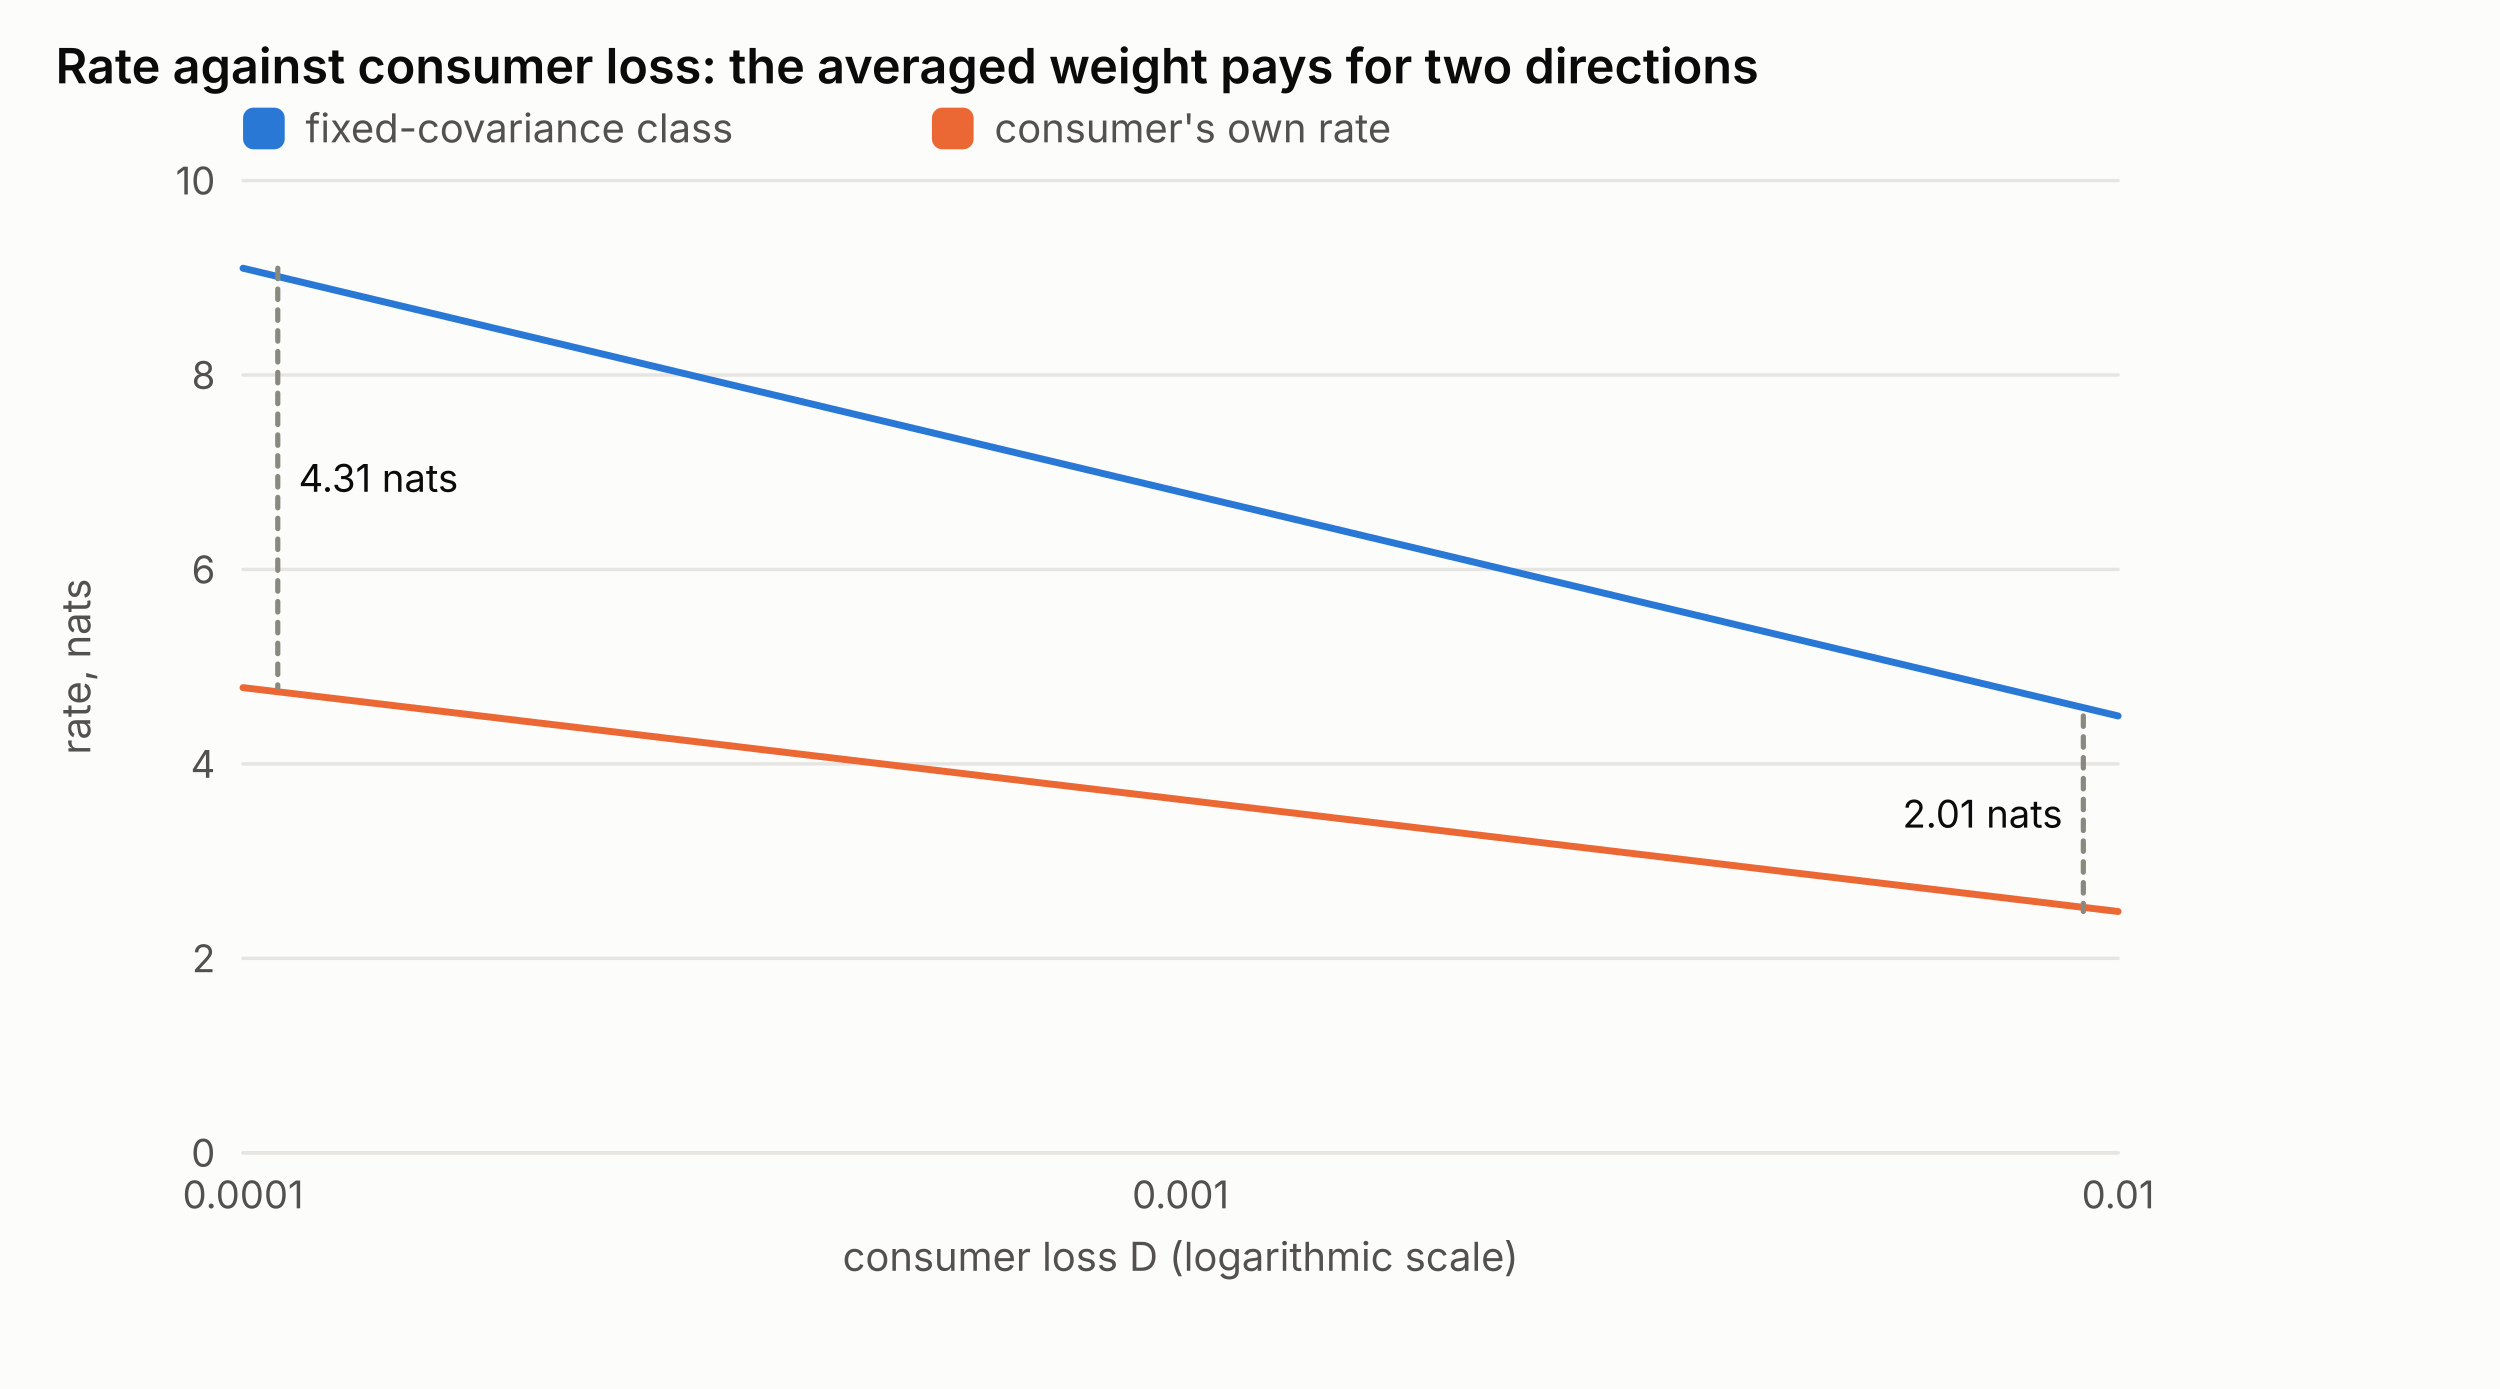
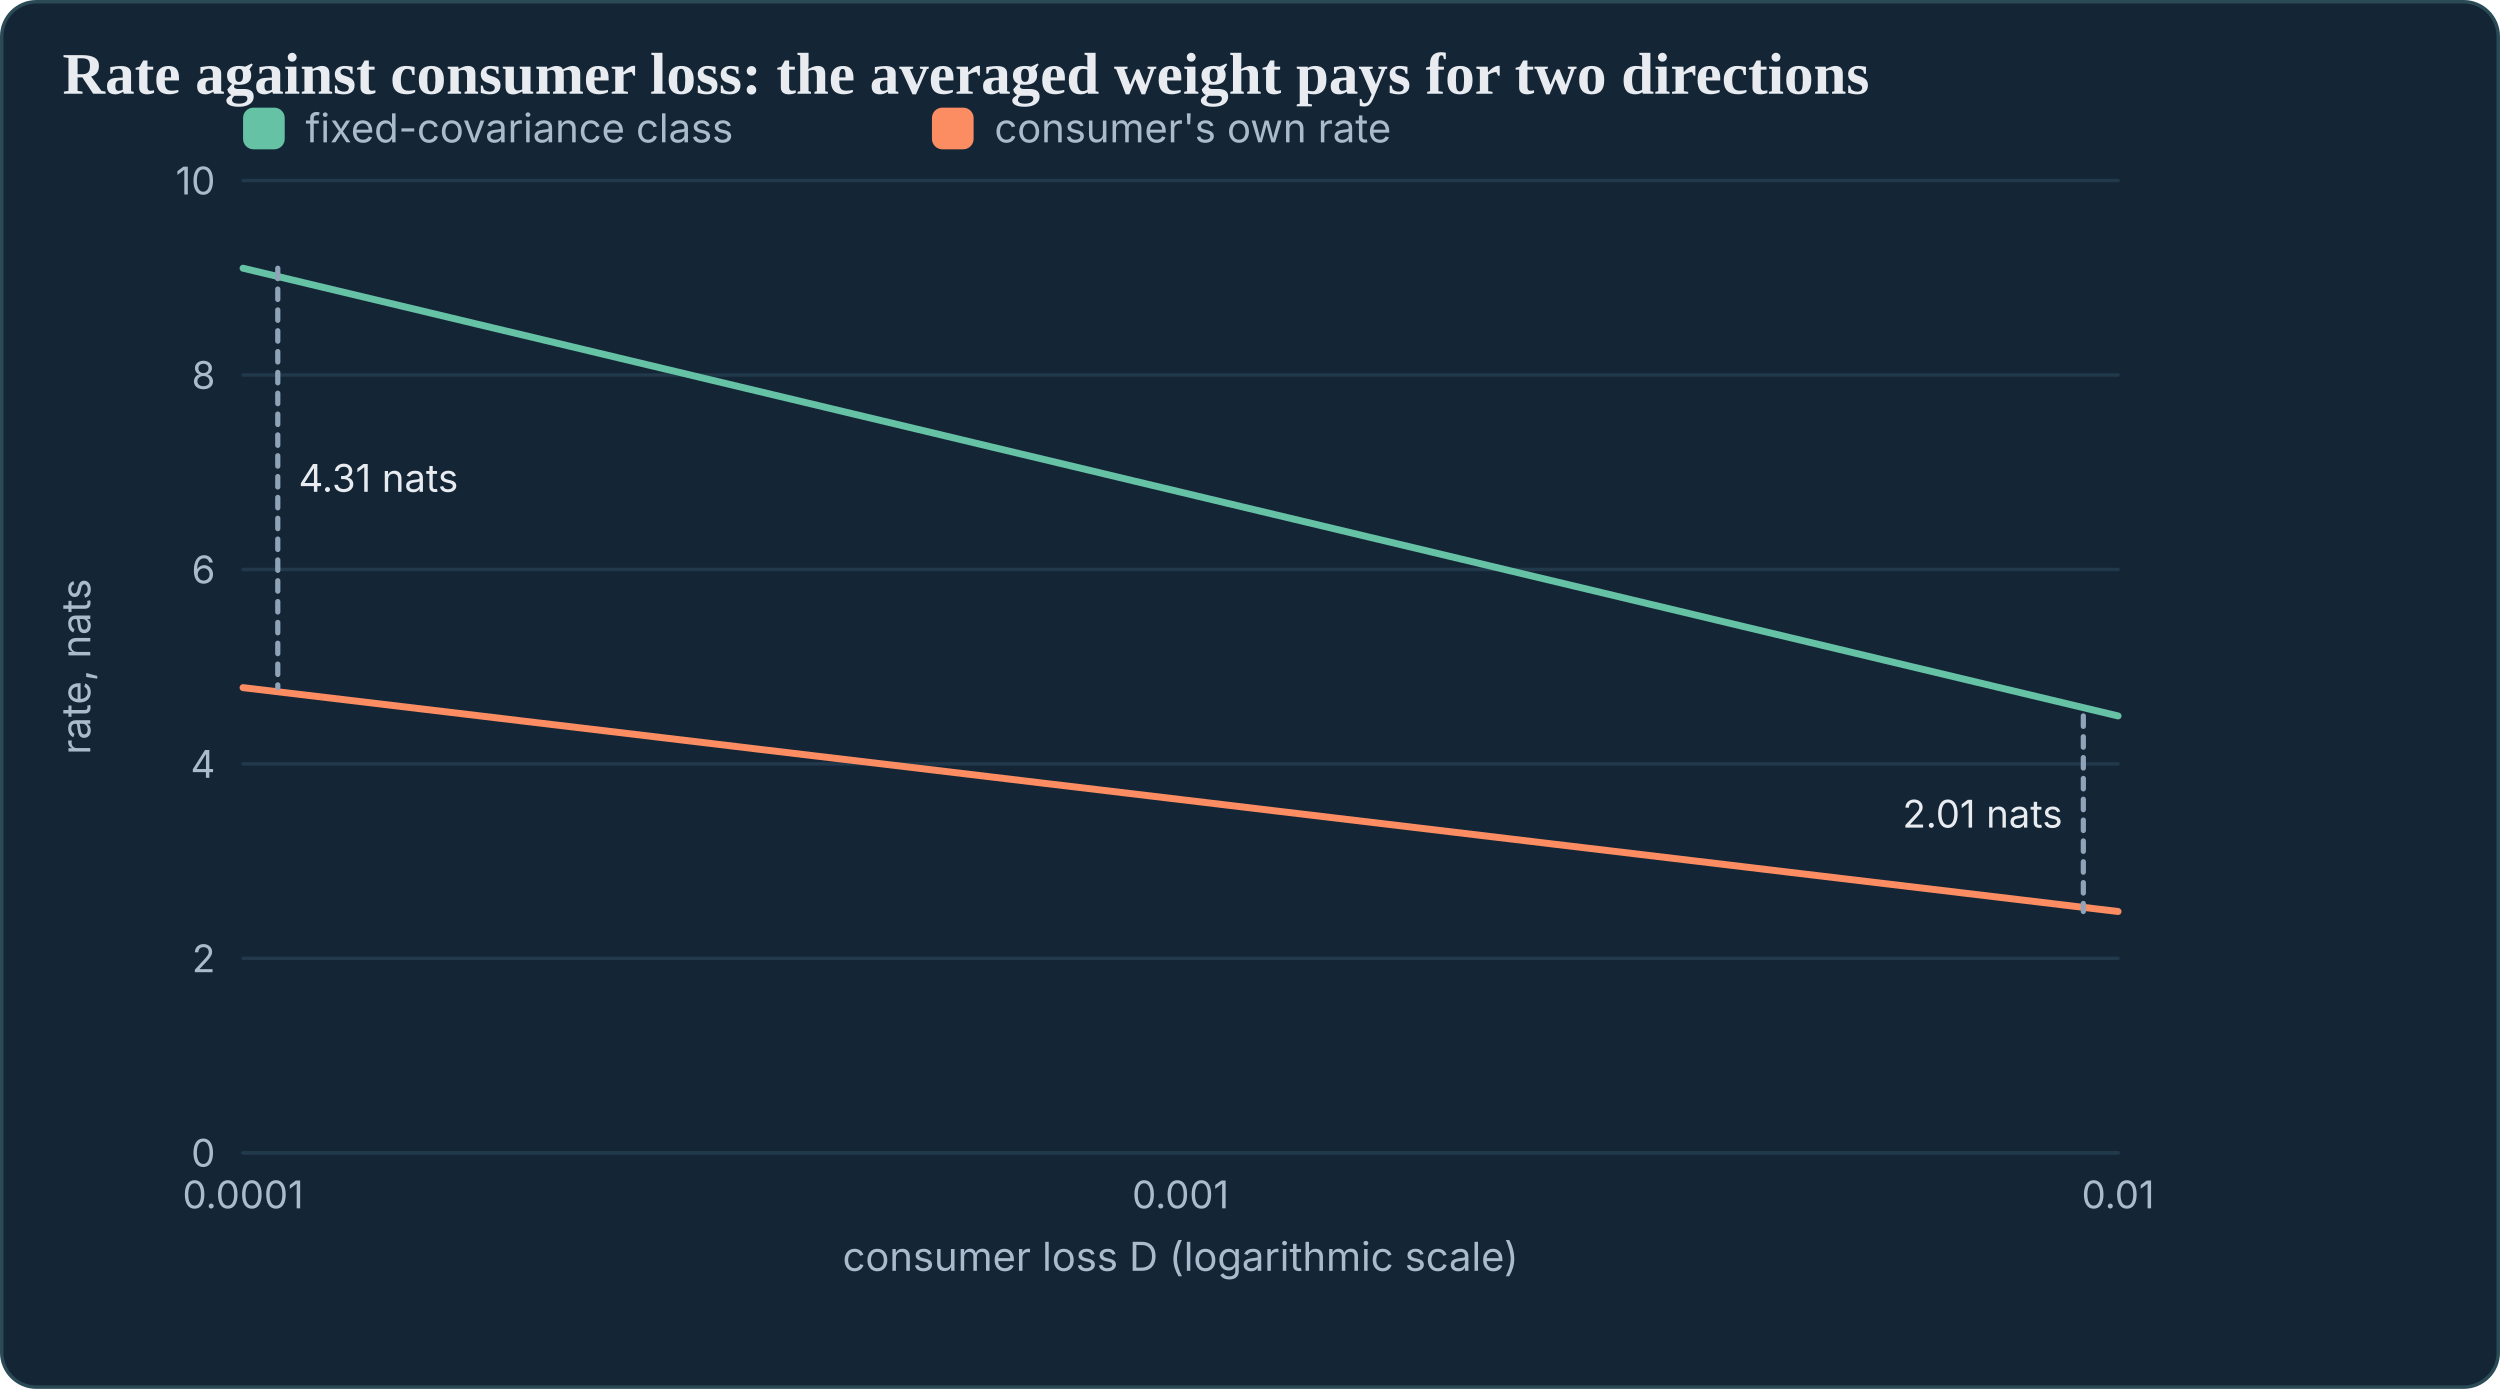
<svg xmlns="http://www.w3.org/2000/svg" width="720" height="400" viewBox="0 0 720 400" role="img" aria-label="Rate against consumer loss: the averaged weight pays for two directions">
-   <rect width="100%" height="100%" fill="#fcfcfb" />
-   <text x="16" y="24" font-family="Inter, 'Segoe UI', Helvetica, Arial, sans-serif" font-size="14" font-weight="600" fill="#0b0b0b">Rate against consumer loss: the averaged weight pays for two directions</text>
-   <line x1="70.00" y1="332.00" x2="610.00" y2="332.00" stroke="#e6e5e1" stroke-width="1" stroke-linecap="round" stroke-opacity="1.0" />
-   <text x="62.00" y="336.00" font-family="Inter, 'Segoe UI', Helvetica, Arial, sans-serif" font-size="11" fill="#52514e" text-anchor="end" font-weight="normal">0</text>
-   <line x1="70.00" y1="276.00" x2="610.00" y2="276.00" stroke="#e6e5e1" stroke-width="1" stroke-linecap="round" stroke-opacity="1.0" />
-   <text x="62.00" y="280.00" font-family="Inter, 'Segoe UI', Helvetica, Arial, sans-serif" font-size="11" fill="#52514e" text-anchor="end" font-weight="normal">2</text>
-   <line x1="70.00" y1="220.00" x2="610.00" y2="220.00" stroke="#e6e5e1" stroke-width="1" stroke-linecap="round" stroke-opacity="1.0" />
-   <text x="62.00" y="224.00" font-family="Inter, 'Segoe UI', Helvetica, Arial, sans-serif" font-size="11" fill="#52514e" text-anchor="end" font-weight="normal">4</text>
-   <line x1="70.00" y1="164.00" x2="610.00" y2="164.00" stroke="#e6e5e1" stroke-width="1" stroke-linecap="round" stroke-opacity="1.0" />
-   <text x="62.00" y="168.00" font-family="Inter, 'Segoe UI', Helvetica, Arial, sans-serif" font-size="11" fill="#52514e" text-anchor="end" font-weight="normal">6</text>
-   <line x1="70.00" y1="108.00" x2="610.00" y2="108.00" stroke="#e6e5e1" stroke-width="1" stroke-linecap="round" stroke-opacity="1.0" />
-   <text x="62.00" y="112.00" font-family="Inter, 'Segoe UI', Helvetica, Arial, sans-serif" font-size="11" fill="#52514e" text-anchor="end" font-weight="normal">8</text>
-   <line x1="70.00" y1="52.00" x2="610.00" y2="52.00" stroke="#e6e5e1" stroke-width="1" stroke-linecap="round" stroke-opacity="1.0" />
-   <text x="62.00" y="56.00" font-family="Inter, 'Segoe UI', Helvetica, Arial, sans-serif" font-size="11" fill="#52514e" text-anchor="end" font-weight="normal">10</text>
-   <line x1="70.00" y1="332.00" x2="610.00" y2="332.00" stroke="#e6e5e1" stroke-width="1" stroke-linecap="round" stroke-opacity="1.0" />
-   <text x="340.00" y="366.00" font-family="Inter, 'Segoe UI', Helvetica, Arial, sans-serif" font-size="11.5" fill="#52514e" text-anchor="middle" font-weight="normal">consumer loss D (logarithmic scale)</text>
-   <text x="26.00" y="192.00" font-family="Inter, 'Segoe UI', Helvetica, Arial, sans-serif" font-size="11.5" fill="#52514e" text-anchor="middle" font-weight="normal" transform="rotate(-90 26.00 192.00)">rate, nats</text>
-   <text x="70.00" y="348.00" font-family="Inter, 'Segoe UI', Helvetica, Arial, sans-serif" font-size="11" fill="#52514e" text-anchor="middle" font-weight="normal">0.0001</text>
-   <text x="340.00" y="348.00" font-family="Inter, 'Segoe UI', Helvetica, Arial, sans-serif" font-size="11" fill="#52514e" text-anchor="middle" font-weight="normal">0.001</text>
-   <text x="610.00" y="348.00" font-family="Inter, 'Segoe UI', Helvetica, Arial, sans-serif" font-size="11" fill="#52514e" text-anchor="middle" font-weight="normal">0.01</text>
-   <polyline points="70.00,77.25 83.50,80.47 97.00,83.70 110.50,86.92 124.00,90.14 137.50,93.37 151.00,96.59 164.50,99.81 178.00,103.04 191.50,106.26 205.00,109.49 218.50,112.71 232.00,115.93 245.50,119.16 259.00,122.38 272.50,125.60 286.00,128.83 299.50,132.05 313.00,135.27 326.50,138.50 340.00,141.72 353.50,144.95 367.00,148.17 380.50,151.39 394.00,154.62 407.50,157.84 421.00,161.06 434.50,164.29 448.00,167.51 461.50,170.73 475.00,173.96 488.50,177.18 502.00,180.41 515.50,183.63 529.00,186.85 542.50,190.08 556.00,193.30 569.50,196.52 583.00,199.75 596.50,202.97 610.00,206.19" fill="none" stroke="#2a78d6" stroke-width="2" stroke-linejoin="round" stroke-linecap="round" />
-   <polyline points="70.00,198.04 83.50,199.65 97.00,201.26 110.50,202.87 124.00,204.48 137.50,206.09 151.00,207.71 164.50,209.32 178.00,210.93 191.50,212.54 205.00,214.15 218.50,215.77 232.00,217.38 245.50,218.99 259.00,220.60 272.50,222.21 286.00,223.82 299.50,225.44 313.00,227.05 326.50,228.66 340.00,230.27 353.50,231.88 367.00,233.50 380.50,235.11 394.00,236.72 407.50,238.33 421.00,239.94 434.50,241.55 448.00,243.17 461.50,244.78 475.00,246.39 488.50,248.00 502.00,249.61 515.50,251.23 529.00,252.84 542.50,254.45 556.00,256.06 569.50,257.67 583.00,259.28 596.50,260.90 610.00,262.51" fill="none" stroke="#eb6834" stroke-width="2" stroke-linejoin="round" stroke-linecap="round" />
-   <line x1="80.00" y1="77.25" x2="80.00" y2="198.04" stroke="#8a897f" stroke-width="1.5" stroke-linecap="round" stroke-dasharray="3 3" stroke-opacity="1.0" />
-   <text x="86.00" y="141.64" font-family="Inter, 'Segoe UI', Helvetica, Arial, sans-serif" font-size="11" fill="#0b0b0b" text-anchor="start" font-weight="normal">4.31 nats</text>
-   <line x1="600.00" y1="206.19" x2="600.00" y2="262.51" stroke="#8a897f" stroke-width="1.5" stroke-linecap="round" stroke-dasharray="3 3" stroke-opacity="1.0" />
-   <text x="594.00" y="238.35" font-family="Inter, 'Segoe UI', Helvetica, Arial, sans-serif" font-size="11" fill="#0b0b0b" text-anchor="end" font-weight="normal">2.01 nats</text>
-   <rect x="70.00" y="31.00" width="12" height="12" rx="3" fill="#2a78d6" />
-   <text x="88.00" y="41.00" font-family="Inter, 'Segoe UI', Helvetica, Arial, sans-serif" font-size="11.5" fill="#52514e" text-anchor="start" font-weight="normal">fixed-covariance class</text>
-   <rect x="268.40" y="31.00" width="12" height="12" rx="3" fill="#eb6834" />
-   <text x="286.40" y="41.00" font-family="Inter, 'Segoe UI', Helvetica, Arial, sans-serif" font-size="11.5" fill="#52514e" text-anchor="start" font-weight="normal">consumer's own rate</text>
+   <rect x="0.5" y="0.5" width="719" height="399" rx="10" fill="#142536" stroke="#2a4a56" stroke-width="1" />
+   <text x="18" y="27" font-family="'Crimson Pro', Georgia, 'Times New Roman', serif" font-size="17" font-weight="600" fill="#e8ecf0">Rate against consumer loss: the averaged weight pays for two directions</text>
+   <line x1="70.00" y1="332.00" x2="610.00" y2="332.00" stroke="#22384b" stroke-width="1" stroke-linecap="round" stroke-opacity="1.0" />
+   <text x="62.00" y="336.00" font-family="Inter, -apple-system, 'Segoe UI', Helvetica, Arial, sans-serif" font-size="11" fill="#a9bccd" text-anchor="end" font-weight="normal">0</text>
+   <line x1="70.00" y1="276.00" x2="610.00" y2="276.00" stroke="#22384b" stroke-width="1" stroke-linecap="round" stroke-opacity="1.0" />
+   <text x="62.00" y="280.00" font-family="Inter, -apple-system, 'Segoe UI', Helvetica, Arial, sans-serif" font-size="11" fill="#a9bccd" text-anchor="end" font-weight="normal">2</text>
+   <line x1="70.00" y1="220.00" x2="610.00" y2="220.00" stroke="#22384b" stroke-width="1" stroke-linecap="round" stroke-opacity="1.0" />
+   <text x="62.00" y="224.00" font-family="Inter, -apple-system, 'Segoe UI', Helvetica, Arial, sans-serif" font-size="11" fill="#a9bccd" text-anchor="end" font-weight="normal">4</text>
+   <line x1="70.00" y1="164.00" x2="610.00" y2="164.00" stroke="#22384b" stroke-width="1" stroke-linecap="round" stroke-opacity="1.0" />
+   <text x="62.00" y="168.00" font-family="Inter, -apple-system, 'Segoe UI', Helvetica, Arial, sans-serif" font-size="11" fill="#a9bccd" text-anchor="end" font-weight="normal">6</text>
+   <line x1="70.00" y1="108.00" x2="610.00" y2="108.00" stroke="#22384b" stroke-width="1" stroke-linecap="round" stroke-opacity="1.0" />
+   <text x="62.00" y="112.00" font-family="Inter, -apple-system, 'Segoe UI', Helvetica, Arial, sans-serif" font-size="11" fill="#a9bccd" text-anchor="end" font-weight="normal">8</text>
+   <line x1="70.00" y1="52.00" x2="610.00" y2="52.00" stroke="#22384b" stroke-width="1" stroke-linecap="round" stroke-opacity="1.0" />
+   <text x="62.00" y="56.00" font-family="Inter, -apple-system, 'Segoe UI', Helvetica, Arial, sans-serif" font-size="11" fill="#a9bccd" text-anchor="end" font-weight="normal">10</text>
+   <line x1="70.00" y1="332.00" x2="610.00" y2="332.00" stroke="#22384b" stroke-width="1" stroke-linecap="round" stroke-opacity="1.0" />
+   <text x="340.00" y="366.00" font-family="Inter, -apple-system, 'Segoe UI', Helvetica, Arial, sans-serif" font-size="11.5" fill="#a9bccd" text-anchor="middle" font-weight="normal">consumer loss D (logarithmic scale)</text>
+   <text x="26.00" y="192.00" font-family="Inter, -apple-system, 'Segoe UI', Helvetica, Arial, sans-serif" font-size="11.5" fill="#a9bccd" text-anchor="middle" font-weight="normal" transform="rotate(-90 26.00 192.00)">rate, nats</text>
+   <text x="70.00" y="348.00" font-family="Inter, -apple-system, 'Segoe UI', Helvetica, Arial, sans-serif" font-size="11" fill="#a9bccd" text-anchor="middle" font-weight="normal">0.0001</text>
+   <text x="340.00" y="348.00" font-family="Inter, -apple-system, 'Segoe UI', Helvetica, Arial, sans-serif" font-size="11" fill="#a9bccd" text-anchor="middle" font-weight="normal">0.001</text>
+   <text x="610.00" y="348.00" font-family="Inter, -apple-system, 'Segoe UI', Helvetica, Arial, sans-serif" font-size="11" fill="#a9bccd" text-anchor="middle" font-weight="normal">0.01</text>
+   <polyline points="70.00,77.25 83.50,80.47 97.00,83.70 110.50,86.92 124.00,90.14 137.50,93.37 151.00,96.59 164.50,99.81 178.00,103.04 191.50,106.26 205.00,109.49 218.50,112.71 232.00,115.93 245.50,119.16 259.00,122.38 272.50,125.60 286.00,128.83 299.50,132.05 313.00,135.27 326.50,138.50 340.00,141.72 353.50,144.95 367.00,148.17 380.50,151.39 394.00,154.62 407.50,157.84 421.00,161.06 434.50,164.29 448.00,167.51 461.50,170.73 475.00,173.96 488.50,177.18 502.00,180.41 515.50,183.63 529.00,186.85 542.50,190.08 556.00,193.30 569.50,196.52 583.00,199.75 596.50,202.97 610.00,206.19" fill="none" stroke="#66c2a5" stroke-width="2" stroke-linejoin="round" stroke-linecap="round" />
+   <polyline points="70.00,198.04 83.50,199.65 97.00,201.26 110.50,202.87 124.00,204.48 137.50,206.09 151.00,207.71 164.50,209.32 178.00,210.93 191.50,212.54 205.00,214.15 218.50,215.77 232.00,217.38 245.50,218.99 259.00,220.60 272.50,222.21 286.00,223.82 299.50,225.44 313.00,227.05 326.50,228.66 340.00,230.27 353.50,231.88 367.00,233.50 380.50,235.11 394.00,236.72 407.50,238.33 421.00,239.94 434.50,241.55 448.00,243.17 461.50,244.78 475.00,246.39 488.50,248.00 502.00,249.61 515.50,251.23 529.00,252.84 542.50,254.45 556.00,256.06 569.50,257.67 583.00,259.28 596.50,260.90 610.00,262.51" fill="none" stroke="#fc8d62" stroke-width="2" stroke-linejoin="round" stroke-linecap="round" />
+   <line x1="80.00" y1="77.25" x2="80.00" y2="198.04" stroke="#8fa4b8" stroke-width="1.5" stroke-linecap="round" stroke-dasharray="3 3" stroke-opacity="1.0" />
+   <text x="86.00" y="141.64" font-family="Inter, -apple-system, 'Segoe UI', Helvetica, Arial, sans-serif" font-size="11" fill="#e8ecf0" text-anchor="start" font-weight="normal">4.31 nats</text>
+   <line x1="600.00" y1="206.19" x2="600.00" y2="262.51" stroke="#8fa4b8" stroke-width="1.5" stroke-linecap="round" stroke-dasharray="3 3" stroke-opacity="1.0" />
+   <text x="594.00" y="238.35" font-family="Inter, -apple-system, 'Segoe UI', Helvetica, Arial, sans-serif" font-size="11" fill="#e8ecf0" text-anchor="end" font-weight="normal">2.01 nats</text>
+   <rect x="70.00" y="31.00" width="12" height="12" rx="3" fill="#66c2a5" />
+   <text x="88.00" y="41.00" font-family="Inter, -apple-system, 'Segoe UI', Helvetica, Arial, sans-serif" font-size="11.5" fill="#a9bccd" text-anchor="start" font-weight="normal">fixed-covariance class</text>
+   <rect x="268.40" y="31.00" width="12" height="12" rx="3" fill="#fc8d62" />
+   <text x="286.40" y="41.00" font-family="Inter, -apple-system, 'Segoe UI', Helvetica, Arial, sans-serif" font-size="11.5" fill="#a9bccd" text-anchor="start" font-weight="normal">consumer's own rate</text>
</svg>
